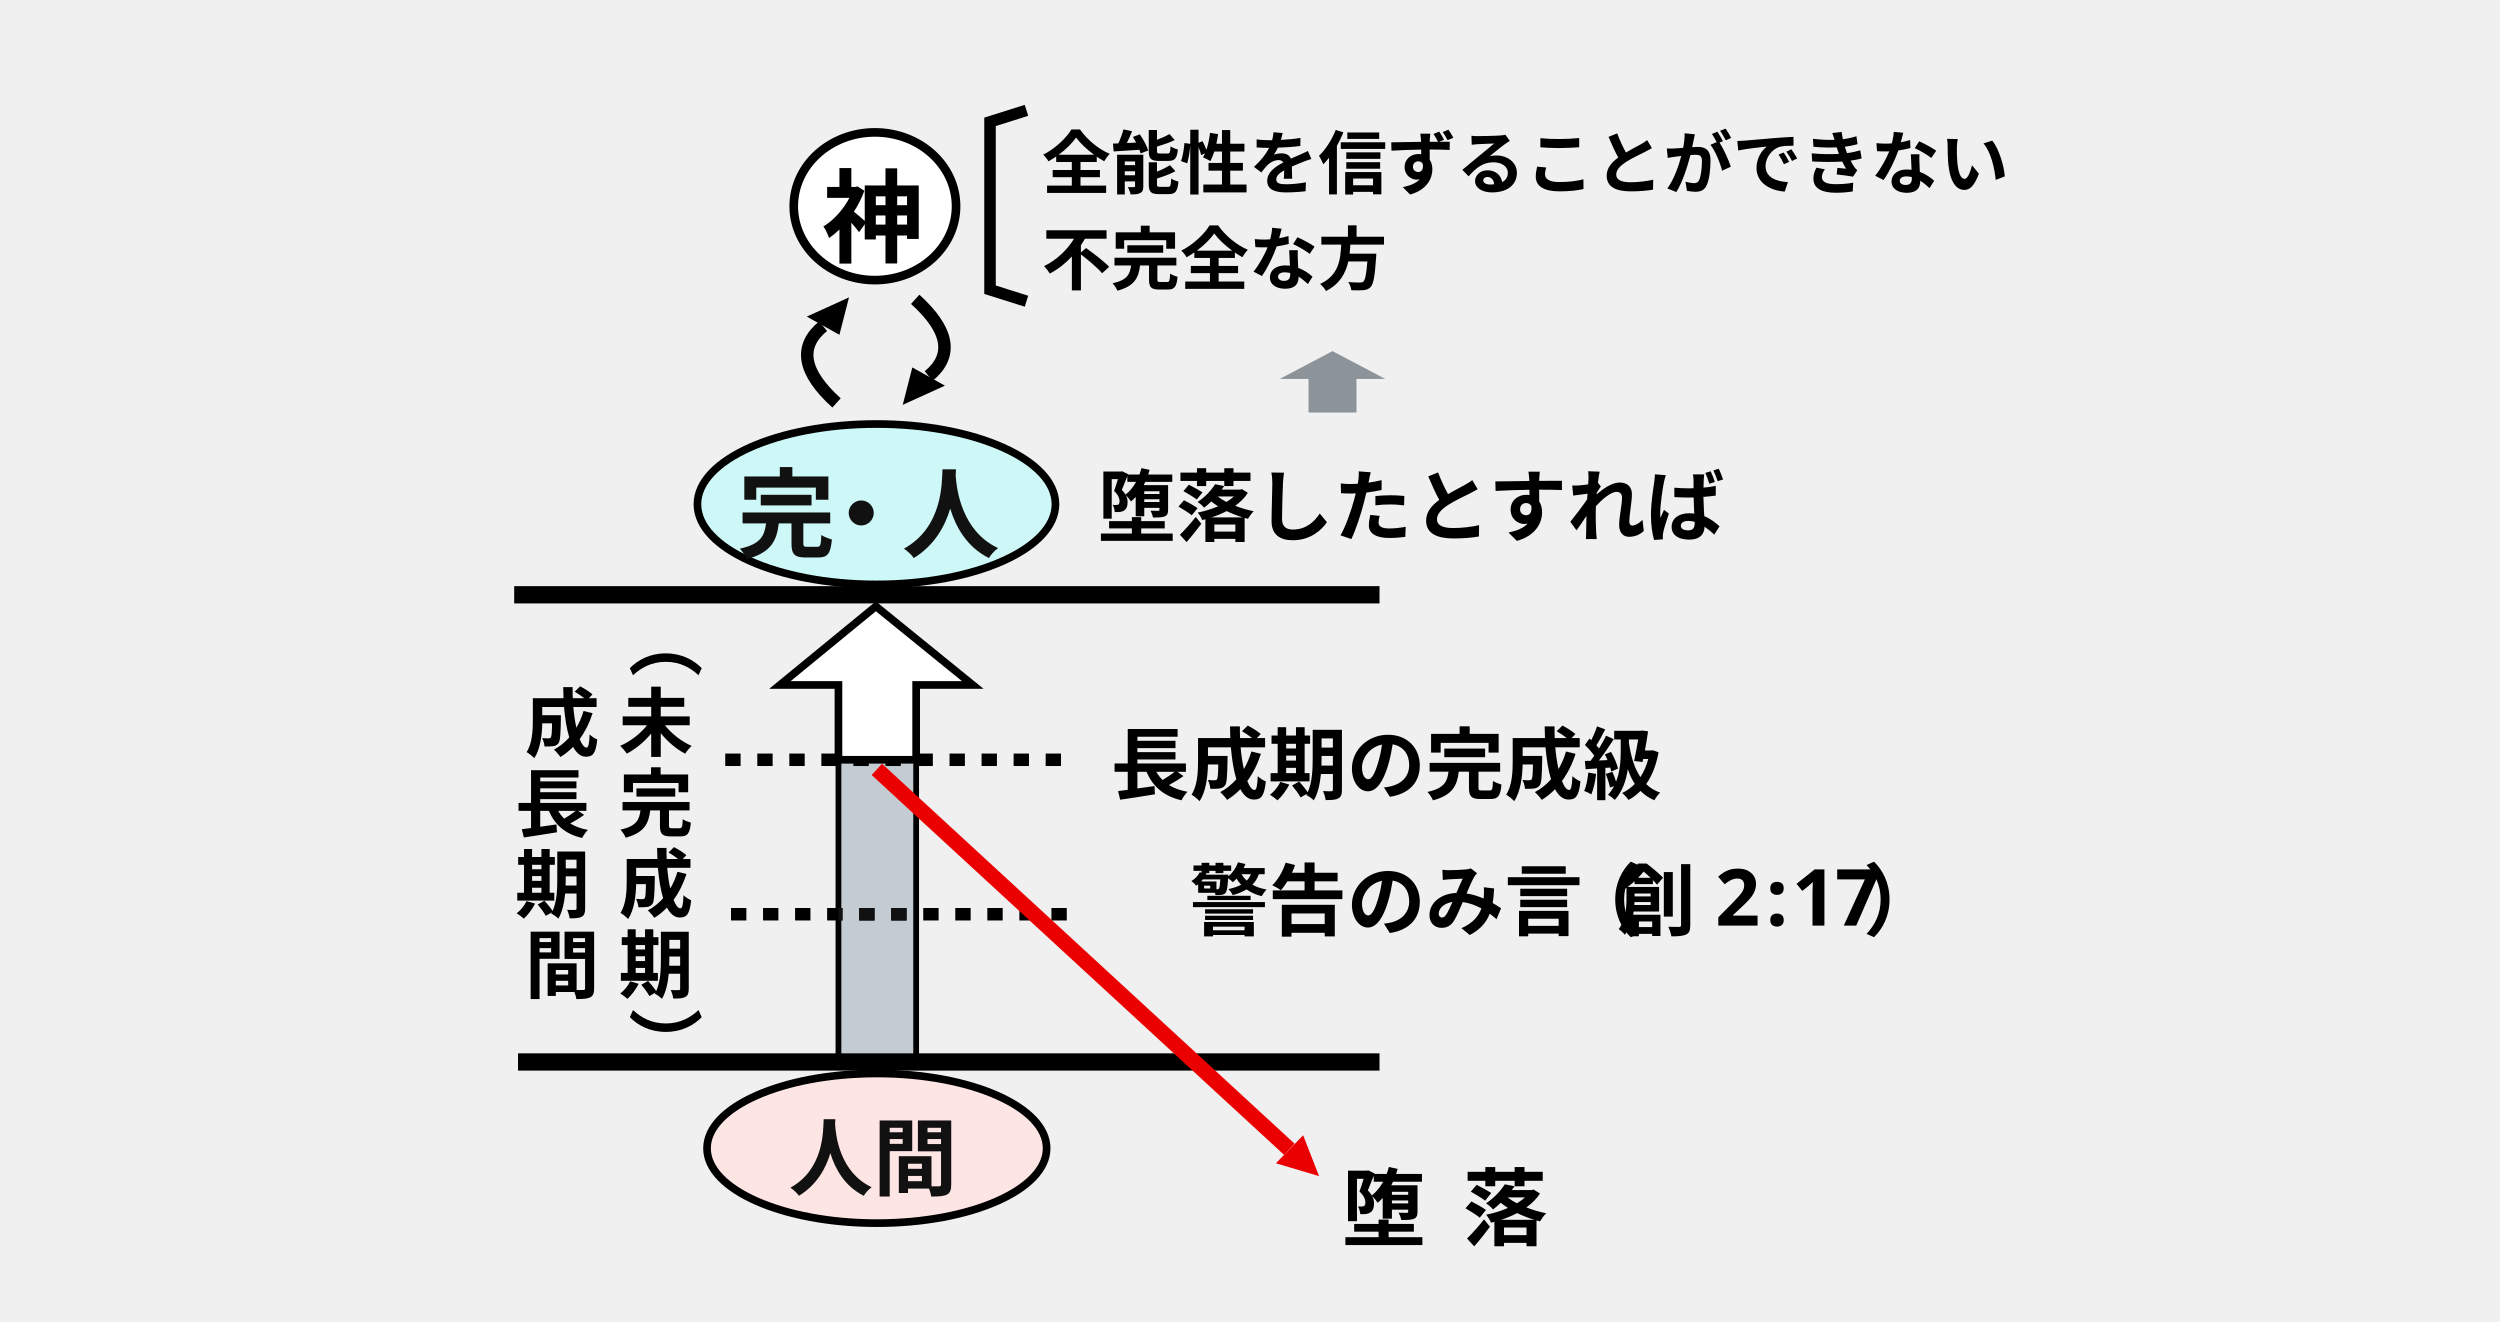
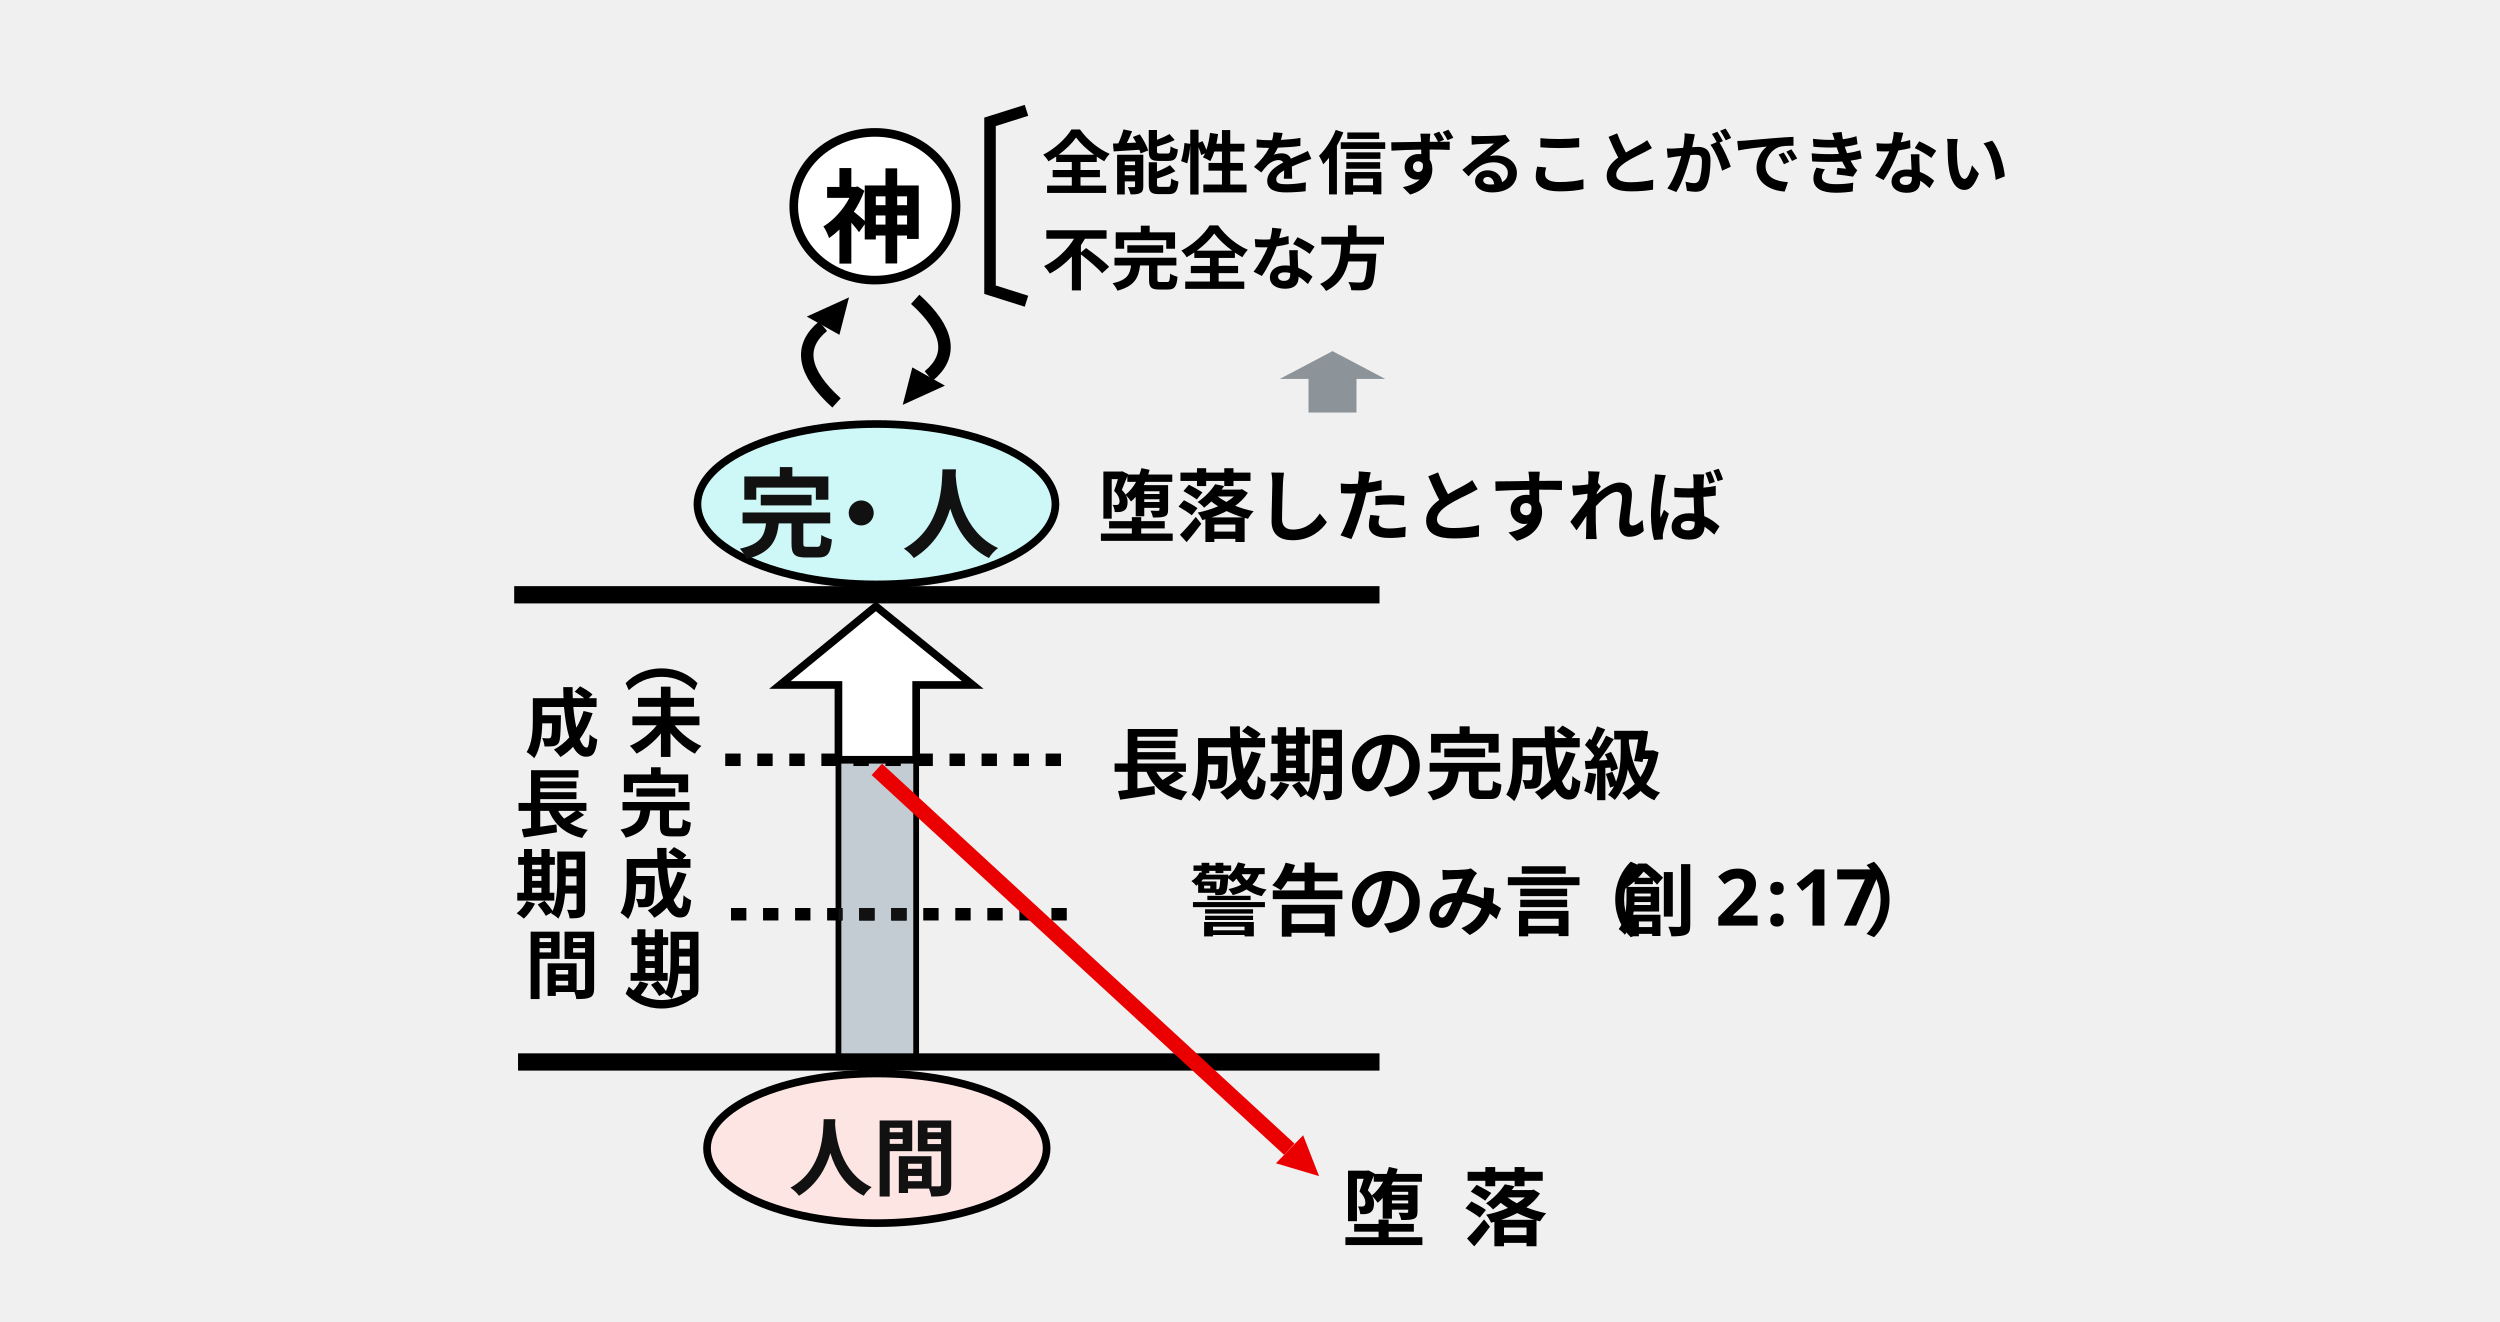
<svg xmlns="http://www.w3.org/2000/svg" viewBox="0 0 1303 689" class="dpc-svg" role="img" font-family="'BIZ UDPGothic','Hiragino Sans','Hiragino Kaku Gothic ProN','Noto Sans JP','Yu Gothic',Meiryo,sans-serif" font-weight="700" fill="currentColor">
  <ellipse cx="456" cy="107.5" rx="42.3" ry="38.5" fill="#fff" class="paper" stroke="currentColor" stroke-width="4.5" />
  <text x="455" y="109.5" font-size="53" text-anchor="middle" dominant-baseline="central">神</text>
  <g fill="none" stroke="currentColor" stroke-width="6.5">
    <path d="M436,210 Q409.5,186 429,170" />
    <path d="M477,156 Q503.5,180 484,196" />
  </g>
  <polygon points="420.5,165 442.5,155 437.5,174.5" />
  <polygon points="492.5,201 470.5,211 475.5,191.5" />
  <polyline points="535,57.5 516,63.5 516,151 535,157" fill="none" stroke="currentColor" stroke-width="6" />
  <g font-size="36" dominant-baseline="central">
    <text x="543" y="82.5" textLength="506" lengthAdjust="spacing">全能性を信ずることができない</text>
    <text x="543" y="132.5" textLength="185" lengthAdjust="spacing">不完全な方</text>
  </g>
  <polygon points="694.5,183 722,197.5 707,197.5 707,215 682,215 682,197.5 667,197.5" fill="#8C949A" />
  <text x="572" y="261" font-size="41" dominant-baseline="central" textLength="331" lengthAdjust="spacing">堕落したとすれば</text>
  <rect x="437" y="396" width="40.5" height="157.5" fill="#C4CCD3" stroke="currentColor" stroke-width="3" />
  <g stroke="currentColor" stroke-width="6.5" stroke-dasharray="8 8.7">
    <line x1="378" y1="396" x2="554" y2="396" />
    <line x1="381" y1="476.5" x2="557" y2="476.5" />
  </g>
  <line x1="437" y1="476.5" x2="477.5" y2="476.5" stroke="#111" stroke-width="6.5" stroke-dasharray="8 8.7" stroke-dashoffset="5.9" />
  <polygon points="456.5,316 507,357 477.5,357 477.5,396 437,396 437,357 406.5,357" fill="#fff" class="paper" stroke="currentColor" stroke-width="4" />
  <g stroke="currentColor" stroke-width="9">
    <line x1="268" y1="310" x2="719" y2="310" />
    <line x1="270" y1="553.5" x2="719" y2="553.5" />
  </g>
  <g stroke="currentColor" stroke-width="4">
    <ellipse cx="456.8" cy="262.8" rx="93.3" ry="41.8" fill="#CDF8F7" />
    <ellipse cx="457" cy="598.5" rx="88.5" ry="39" fill="#FCE5E3" />
  </g>
  <g text-anchor="middle" dominant-baseline="central" fill="#111">
    <text y="264.5" font-size="51">
      <tspan x="416.5">完</tspan>
      <tspan x="455.5">・</tspan>
      <tspan x="495.5">人</tspan>
    </text>
    <text x="455" y="600.5" font-size="44">人間</text>
  </g>
  <g text-anchor="middle" dominant-baseline="central" font-size="39">
    <text x="293" y="374.2">成<tspan x="293" dy="42">長</tspan>
      <tspan x="293" dy="42">期</tspan>
      <tspan x="293" dy="42">間</tspan>
    </text>
-     <text x="347" y="332">︵<tspan x="347" dy="42">未</tspan>
-       <tspan x="347" dy="42">完</tspan>
+     <text x="347" y="342" transform="rotate(90 347 342)">（</text>
+     <text x="347" y="374">未<tspan x="347" dy="42">完</tspan>
      <tspan x="347" dy="42">成</tspan>
      <tspan x="347" dy="42">期</tspan>
-       <tspan x="347" dy="42">︶</tspan>
    </text>
+     <text x="347" y="532" transform="rotate(90 347 532)">）</text>
  </g>
  <g font-size="41" dominant-baseline="central">
    <text x="579" y="395.5" textLength="289" lengthAdjust="spacing">長成期の完成級</text>
    <text x="620" y="466.5" textLength="205" lengthAdjust="spacing">警告のみ言</text>
    <text y="466.5" text-anchor="middle">
      <tspan x="840.5">（</tspan>
      <tspan x="868.5">創</tspan>
      <tspan x="911">2</tspan>
      <tspan x="931.5">:</tspan>
      <tspan x="951">1</tspan>
      <tspan x="973.5">7</tspan>
      <tspan x="991.5">）</tspan>
    </text>
  </g>
  <line x1="457" y1="401" x2="672" y2="599" stroke="#EA0000" stroke-width="8" />
  <polygon points="665,606.3 679.2,591.7 687.5,613" fill="#EA0000" />
  <text y="626.5" font-size="44" text-anchor="middle" dominant-baseline="central">
    <tspan x="727">堕</tspan>
    <tspan x="784.5">落</tspan>
  </text>
</svg>
